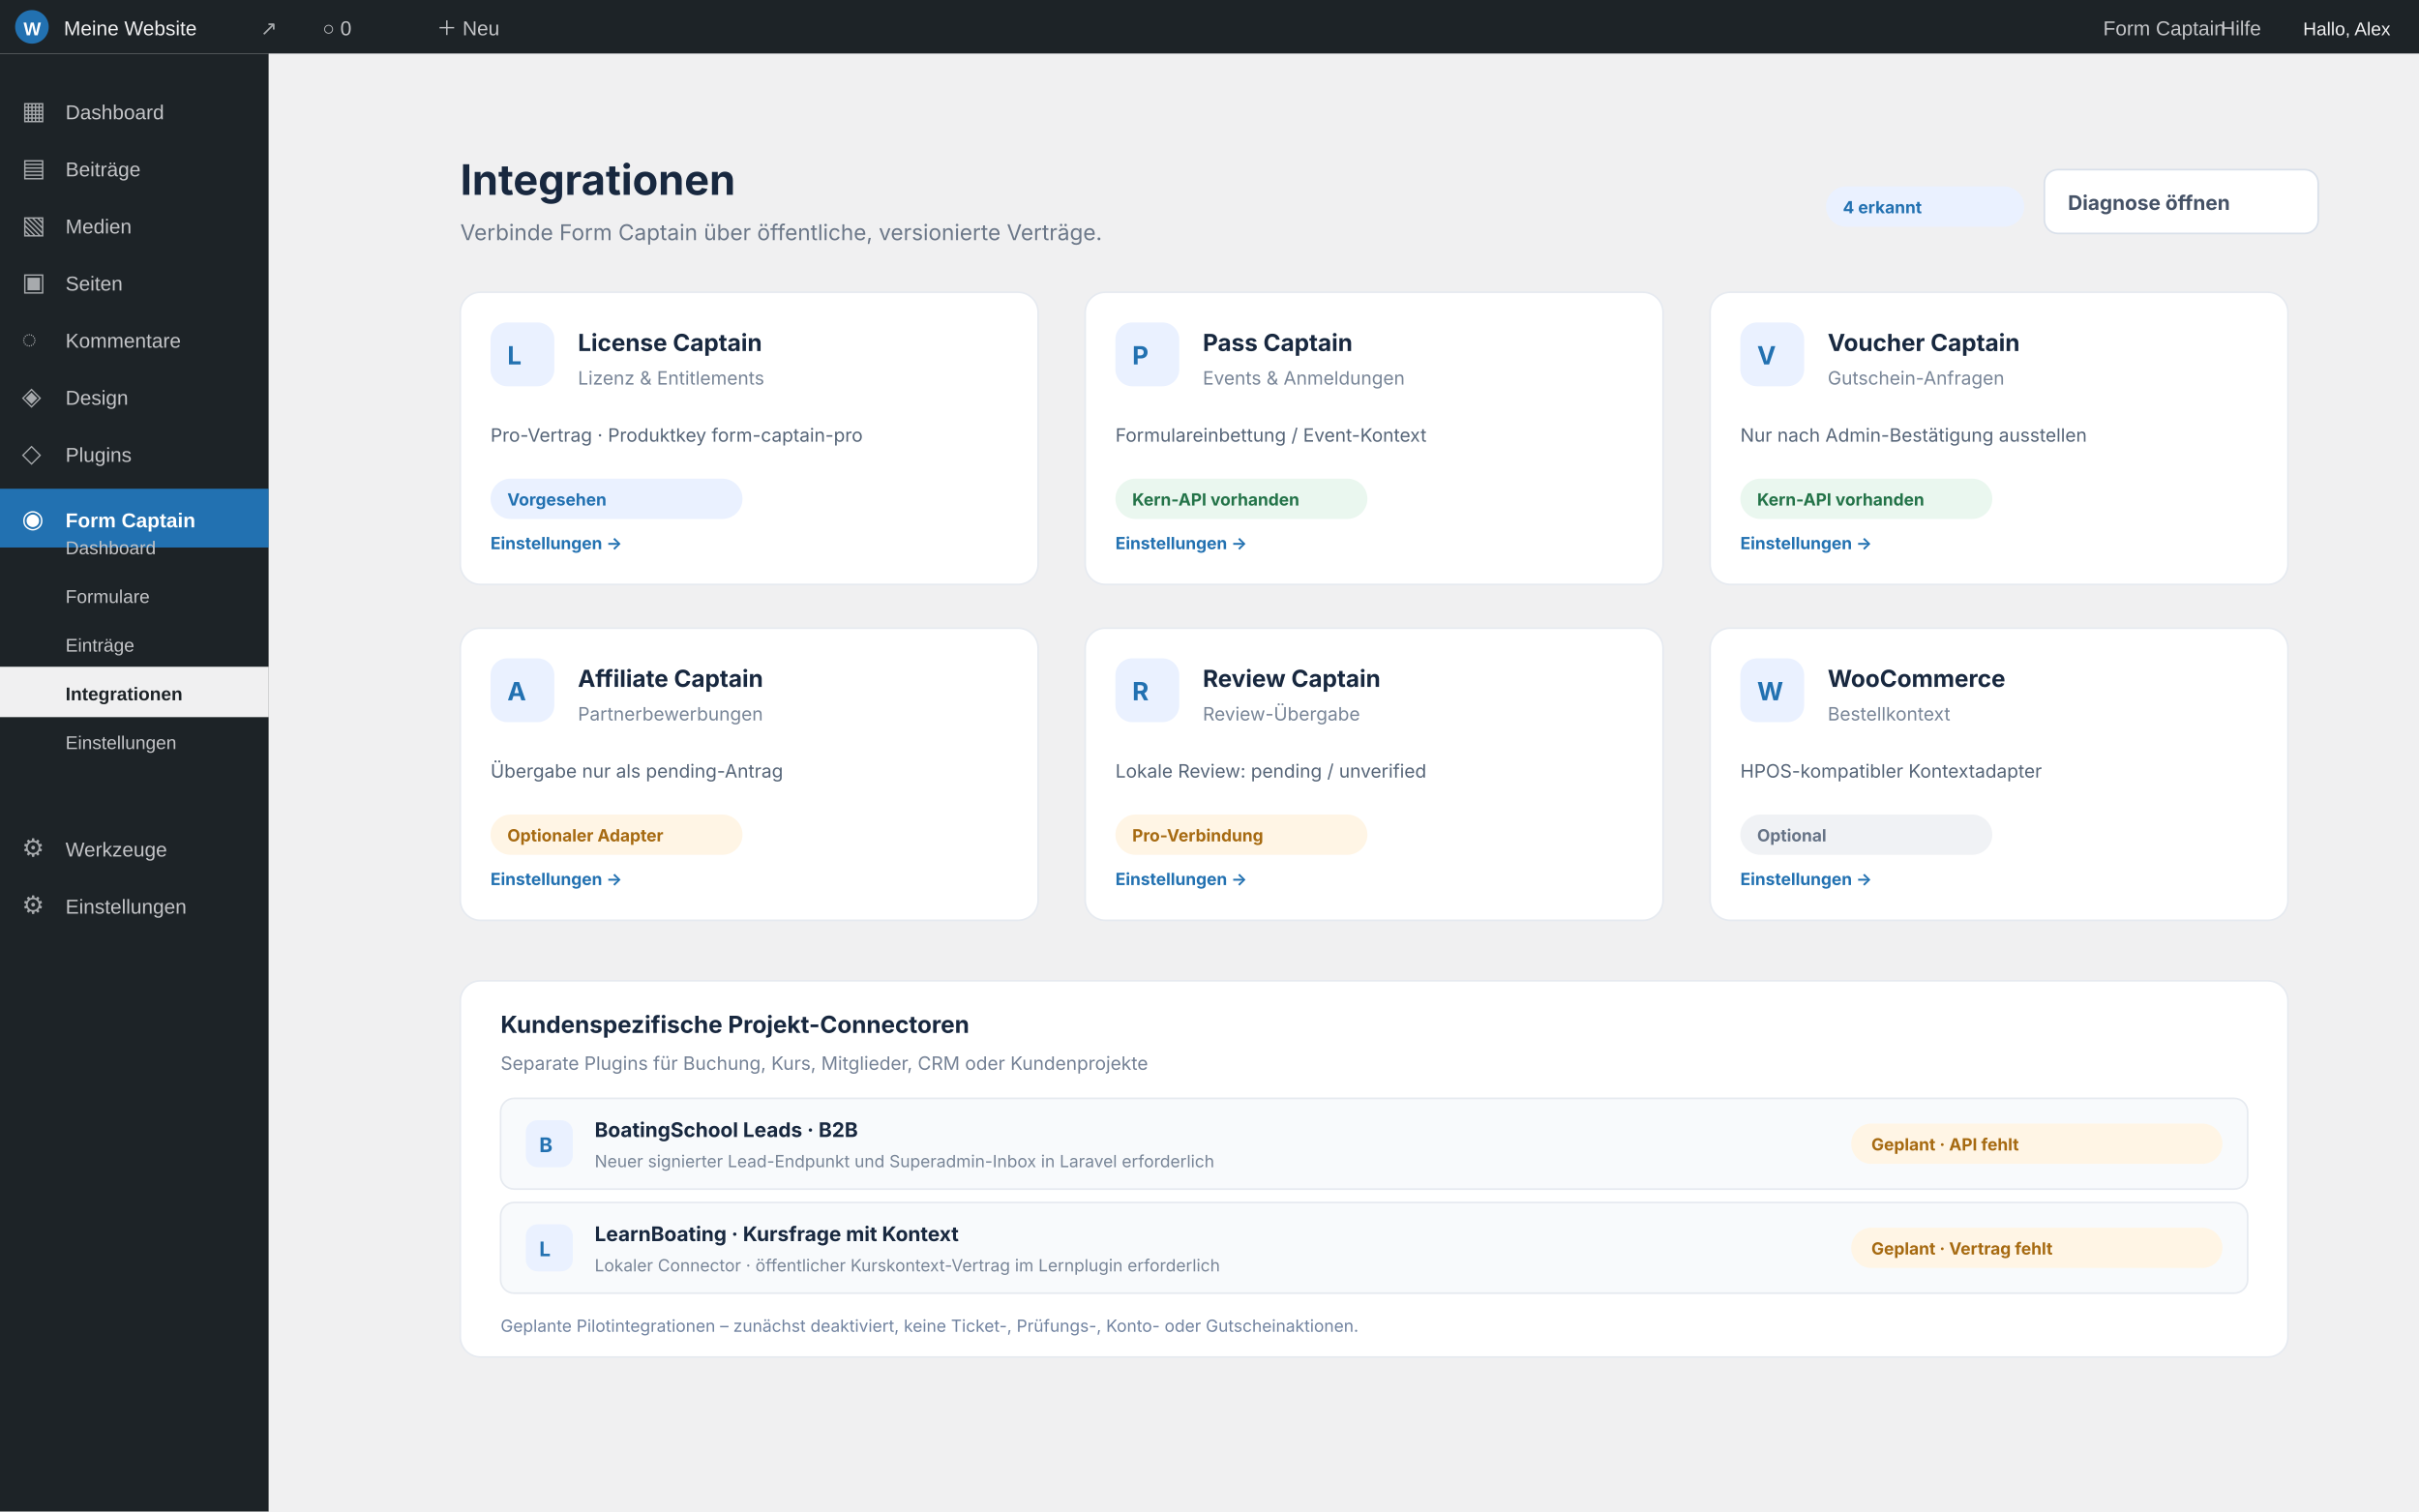
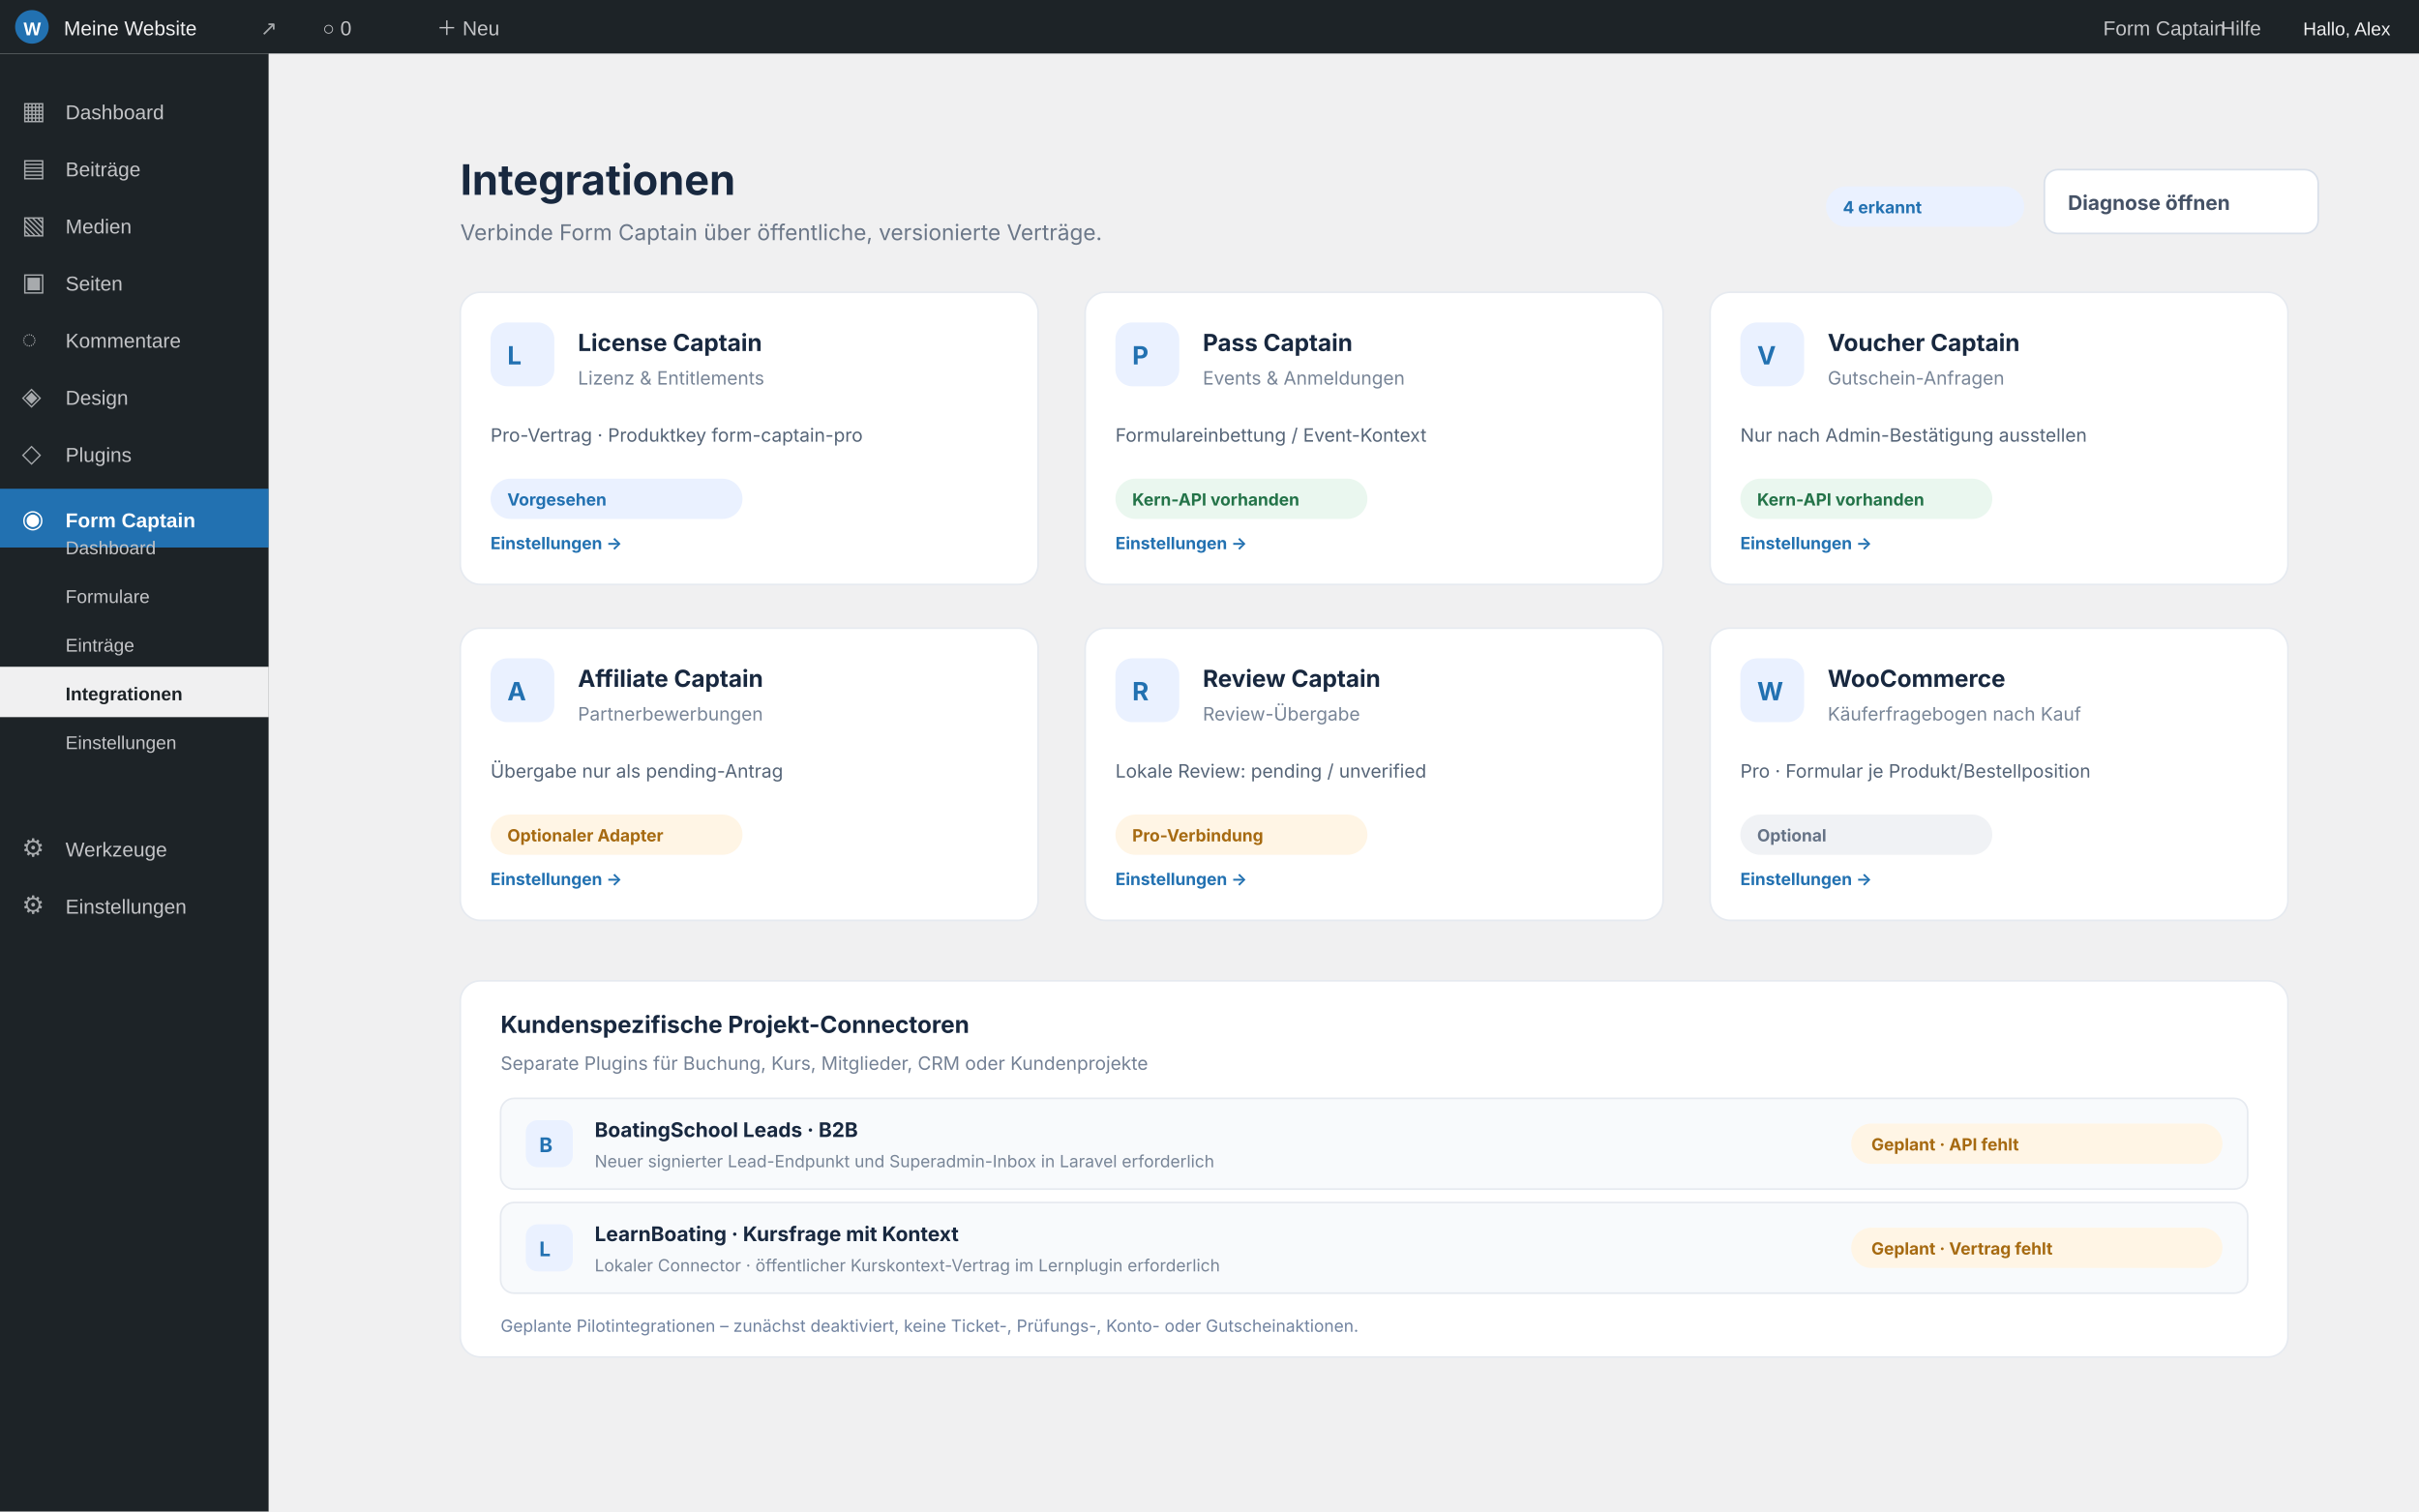
<svg xmlns="http://www.w3.org/2000/svg" width="1440" height="900" viewBox="0 0 1440 900">
  <rect x="0" y="0" width="1440" height="900" rx="0" fill="#f0f0f1" />
  <rect x="0" y="0" width="1440" height="32" rx="0" fill="#1d2327" />
  <rect x="9" y="6" width="20" height="20" rx="10" fill="#2271b1" />
  <text x="14" y="21" font-family="Arial, sans-serif" font-size="11" fill="#ffffff" font-weight="700">W</text>
  <text x="38" y="21" font-family="Arial, sans-serif" font-size="12" fill="#f0f0f1" font-weight="500">Meine Website</text>
  <text x="155" y="21" font-family="Arial, sans-serif" font-size="12" fill="#a7aaad" font-weight="500">↗</text>
  <text x="192" y="21" font-family="Arial, sans-serif" font-size="12" fill="#c3c4c7" font-weight="400">○  0</text>
  <text x="260" y="21" font-family="Arial, sans-serif" font-size="12" fill="#c3c4c7" font-weight="400">＋ Neu</text>
  <text x="1252" y="21" font-family="Arial, sans-serif" font-size="12" fill="#c3c4c7" font-weight="400">Form Captain</text>
  <text x="1322" y="21" font-family="Arial, sans-serif" font-size="12" fill="#c3c4c7" font-weight="400">Hilfe</text>
  <text x="1371" y="21" font-family="Arial, sans-serif" font-size="11" fill="#f0f0f1" font-weight="500">Hallo, Alex</text>
  <rect x="0" y="32" width="160" height="868" rx="0" fill="#1d2327" />
  <text x="13" y="71" font-family="Arial, sans-serif" font-size="15" fill="#a7aaad" font-weight="500">▦</text>
  <text x="39" y="71" font-family="Arial, sans-serif" font-size="12" fill="#c3c4c7" font-weight="500">Dashboard</text>
  <text x="13" y="105" font-family="Arial, sans-serif" font-size="15" fill="#a7aaad" font-weight="500">▤</text>
  <text x="39" y="105" font-family="Arial, sans-serif" font-size="12" fill="#c3c4c7" font-weight="500">Beiträge</text>
  <text x="13" y="139" font-family="Arial, sans-serif" font-size="15" fill="#a7aaad" font-weight="500">▧</text>
  <text x="39" y="139" font-family="Arial, sans-serif" font-size="12" fill="#c3c4c7" font-weight="500">Medien</text>
  <text x="13" y="173" font-family="Arial, sans-serif" font-size="15" fill="#a7aaad" font-weight="500">▣</text>
  <text x="39" y="173" font-family="Arial, sans-serif" font-size="12" fill="#c3c4c7" font-weight="500">Seiten</text>
  <text x="13" y="207" font-family="Arial, sans-serif" font-size="15" fill="#a7aaad" font-weight="500">◌</text>
  <text x="39" y="207" font-family="Arial, sans-serif" font-size="12" fill="#c3c4c7" font-weight="500">Kommentare</text>
  <text x="13" y="241" font-family="Arial, sans-serif" font-size="15" fill="#a7aaad" font-weight="500">◈</text>
  <text x="39" y="241" font-family="Arial, sans-serif" font-size="12" fill="#c3c4c7" font-weight="500">Design</text>
  <text x="13" y="275" font-family="Arial, sans-serif" font-size="15" fill="#a7aaad" font-weight="500">◇</text>
  <text x="39" y="275" font-family="Arial, sans-serif" font-size="12" fill="#c3c4c7" font-weight="500">Plugins</text>
  <rect x="0" y="291" width="160" height="35" rx="0" fill="#2271b1" />
  <text x="13" y="314" font-family="Arial, sans-serif" font-size="15" fill="#ffffff" font-weight="600">◉</text>
  <text x="39" y="314" font-family="Arial, sans-serif" font-size="12" fill="#ffffff" font-weight="650">Form Captain</text>
  <text x="39" y="330" font-family="Arial, sans-serif" font-size="11" fill="#c3c4c7" font-weight="400">Dashboard</text>
  <text x="39" y="359" font-family="Arial, sans-serif" font-size="11" fill="#c3c4c7" font-weight="400">Formulare</text>
  <text x="39" y="388" font-family="Arial, sans-serif" font-size="11" fill="#c3c4c7" font-weight="400">Einträge</text>
  <rect x="0" y="397" width="160" height="30" rx="0" fill="#f0f0f1" />
  <text x="39" y="417" font-family="Arial, sans-serif" font-size="11" fill="#1d2327" font-weight="650">Integrationen</text>
  <text x="39" y="446" font-family="Arial, sans-serif" font-size="11" fill="#c3c4c7" font-weight="400">Einstellungen</text>
  <text x="13" y="510" font-family="Arial, sans-serif" font-size="15" fill="#a7aaad" font-weight="500">⚙</text>
  <text x="39" y="510" font-family="Arial, sans-serif" font-size="12" fill="#c3c4c7" font-weight="500">Werkzeuge</text>
  <text x="13" y="544" font-family="Arial, sans-serif" font-size="15" fill="#a7aaad" font-weight="500">⚙</text>
  <text x="39" y="544" font-family="Arial, sans-serif" font-size="12" fill="#c3c4c7" font-weight="500">Einstellungen</text>
  <rect x="160" y="32" width="1280" height="868" rx="0" fill="#f0f0f1" />
  <text x="274" y="116" font-family="Inter,Arial,sans-serif" font-size="25" fill="#18283F" font-weight="700">Integrationen</text>
  <text x="274" y="143" font-family="Inter,Arial,sans-serif" font-size="13" fill="#6B7788" font-weight="400">Verbinde Form Captain über öffentliche, versionierte Verträge.</text>
  <rect x="1087" y="111" width="118" height="24" rx="12" fill="#EAF1FF" stroke="none" />
  <text x="1097" y="127" font-family="Inter,Arial,sans-serif" font-size="10" fill="#2271b1" font-weight="650">4 erkannt</text>
  <rect x="1217" y="101" width="163" height="38" rx="8" fill="#FFFFFF" stroke="#D9E0EA" />
  <text x="1231" y="125" font-family="Inter,Arial,sans-serif" font-size="12" fill="#455266" font-weight="650">Diagnose öffnen</text>
  <rect x="274" y="174" width="344" height="174" rx="12" fill="#FFFFFF" stroke="#E6EAF0" />
  <rect x="292" y="192" width="38" height="38" rx="10" fill="#EAF1FF" stroke="none" />
  <text x="302" y="217" font-family="Inter,Arial,sans-serif" font-size="15" fill="#2271b1" font-weight="700">L</text>
  <text x="344" y="209" font-family="Inter,Arial,sans-serif" font-size="14" fill="#18283F" font-weight="700">License Captain</text>
  <text x="344" y="229" font-family="Inter,Arial,sans-serif" font-size="11" fill="#788597" font-weight="400">Lizenz &amp; Entitlements</text>
  <text x="292" y="263" font-family="Inter,Arial,sans-serif" font-size="11" fill="#556477" font-weight="400">Pro-Vertrag · Produktkey form-captain-pro</text>
  <rect x="292" y="285" width="150" height="24" rx="12" fill="#EAF1FF" stroke="none" />
  <text x="302" y="301" font-family="Inter,Arial,sans-serif" font-size="10" fill="#2271b1" font-weight="650">Vorgesehen</text>
  <text x="292" y="327" font-family="Inter,Arial,sans-serif" font-size="10" fill="#2271b1" font-weight="650">Einstellungen  →</text>
  <rect x="646" y="174" width="344" height="174" rx="12" fill="#FFFFFF" stroke="#E6EAF0" />
  <rect x="664" y="192" width="38" height="38" rx="10" fill="#EAF1FF" stroke="none" />
  <text x="674" y="217" font-family="Inter,Arial,sans-serif" font-size="15" fill="#2271b1" font-weight="700">P</text>
  <text x="716" y="209" font-family="Inter,Arial,sans-serif" font-size="14" fill="#18283F" font-weight="700">Pass Captain</text>
  <text x="716" y="229" font-family="Inter,Arial,sans-serif" font-size="11" fill="#788597" font-weight="400">Events &amp; Anmeldungen</text>
  <text x="664" y="263" font-family="Inter,Arial,sans-serif" font-size="11" fill="#556477" font-weight="400">Formulareinbettung / Event-Kontext</text>
  <rect x="664" y="285" width="150" height="24" rx="12" fill="#EAF7EF" stroke="none" />
  <text x="674" y="301" font-family="Inter,Arial,sans-serif" font-size="10" fill="#237348" font-weight="650">Kern-API vorhanden</text>
  <text x="664" y="327" font-family="Inter,Arial,sans-serif" font-size="10" fill="#2271b1" font-weight="650">Einstellungen  →</text>
  <rect x="1018" y="174" width="344" height="174" rx="12" fill="#FFFFFF" stroke="#E6EAF0" />
  <rect x="1036" y="192" width="38" height="38" rx="10" fill="#EAF1FF" stroke="none" />
  <text x="1046" y="217" font-family="Inter,Arial,sans-serif" font-size="15" fill="#2271b1" font-weight="700">V</text>
  <text x="1088" y="209" font-family="Inter,Arial,sans-serif" font-size="14" fill="#18283F" font-weight="700">Voucher Captain</text>
  <text x="1088" y="229" font-family="Inter,Arial,sans-serif" font-size="11" fill="#788597" font-weight="400">Gutschein-Anfragen</text>
  <text x="1036" y="263" font-family="Inter,Arial,sans-serif" font-size="11" fill="#556477" font-weight="400">Nur nach Admin-Bestätigung ausstellen</text>
  <rect x="1036" y="285" width="150" height="24" rx="12" fill="#EAF7EF" stroke="none" />
  <text x="1046" y="301" font-family="Inter,Arial,sans-serif" font-size="10" fill="#237348" font-weight="650">Kern-API vorhanden</text>
  <text x="1036" y="327" font-family="Inter,Arial,sans-serif" font-size="10" fill="#2271b1" font-weight="650">Einstellungen  →</text>
  <rect x="274" y="374" width="344" height="174" rx="12" fill="#FFFFFF" stroke="#E6EAF0" />
  <rect x="292" y="392" width="38" height="38" rx="10" fill="#EAF1FF" stroke="none" />
  <text x="302" y="417" font-family="Inter,Arial,sans-serif" font-size="15" fill="#2271b1" font-weight="700">A</text>
  <text x="344" y="409" font-family="Inter,Arial,sans-serif" font-size="14" fill="#18283F" font-weight="700">Affiliate Captain</text>
  <text x="344" y="429" font-family="Inter,Arial,sans-serif" font-size="11" fill="#788597" font-weight="400">Partnerbewerbungen</text>
  <text x="292" y="463" font-family="Inter,Arial,sans-serif" font-size="11" fill="#556477" font-weight="400">Übergabe nur als pending-Antrag</text>
  <rect x="292" y="485" width="150" height="24" rx="12" fill="#FFF5E5" stroke="none" />
  <text x="302" y="501" font-family="Inter,Arial,sans-serif" font-size="10" fill="#A66A11" font-weight="650">Optionaler Adapter</text>
  <text x="292" y="527" font-family="Inter,Arial,sans-serif" font-size="10" fill="#2271b1" font-weight="650">Einstellungen  →</text>
  <rect x="646" y="374" width="344" height="174" rx="12" fill="#FFFFFF" stroke="#E6EAF0" />
  <rect x="664" y="392" width="38" height="38" rx="10" fill="#EAF1FF" stroke="none" />
  <text x="674" y="417" font-family="Inter,Arial,sans-serif" font-size="15" fill="#2271b1" font-weight="700">R</text>
  <text x="716" y="409" font-family="Inter,Arial,sans-serif" font-size="14" fill="#18283F" font-weight="700">Review Captain</text>
  <text x="716" y="429" font-family="Inter,Arial,sans-serif" font-size="11" fill="#788597" font-weight="400">Review-Übergabe</text>
  <text x="664" y="463" font-family="Inter,Arial,sans-serif" font-size="11" fill="#556477" font-weight="400">Lokale Review: pending / unverified</text>
  <rect x="664" y="485" width="150" height="24" rx="12" fill="#FFF5E5" stroke="none" />
  <text x="674" y="501" font-family="Inter,Arial,sans-serif" font-size="10" fill="#A66A11" font-weight="650">Pro-Verbindung</text>
  <text x="664" y="527" font-family="Inter,Arial,sans-serif" font-size="10" fill="#2271b1" font-weight="650">Einstellungen  →</text>
  <rect x="1018" y="374" width="344" height="174" rx="12" fill="#FFFFFF" stroke="#E6EAF0" />
  <rect x="1036" y="392" width="38" height="38" rx="10" fill="#EAF1FF" stroke="none" />
  <text x="1046" y="417" font-family="Inter,Arial,sans-serif" font-size="15" fill="#2271b1" font-weight="700">W</text>
  <text x="1088" y="409" font-family="Inter,Arial,sans-serif" font-size="14" fill="#18283F" font-weight="700">WooCommerce</text>
-   <text x="1088" y="429" font-family="Inter,Arial,sans-serif" font-size="11" fill="#788597" font-weight="400">Bestellkontext</text>
-   <text x="1036" y="463" font-family="Inter,Arial,sans-serif" font-size="11" fill="#556477" font-weight="400">HPOS-kompatibler Kontextadapter</text>
+   <text x="1088" y="429" font-family="Inter,Arial,sans-serif" font-size="11" fill="#788597" font-weight="400">Käuferfragebogen nach Kauf</text>
+   <text x="1036" y="463" font-family="Inter,Arial,sans-serif" font-size="11" fill="#556477" font-weight="400">Pro · Formular je Produkt/Bestellposition</text>
  <rect x="1036" y="485" width="150" height="24" rx="12" fill="#F0F2F5" stroke="none" />
  <text x="1046" y="501" font-family="Inter,Arial,sans-serif" font-size="10" fill="#667386" font-weight="650">Optional</text>
  <text x="1036" y="527" font-family="Inter,Arial,sans-serif" font-size="10" fill="#2271b1" font-weight="650">Einstellungen  →</text>
  <rect x="274" y="584" width="1088" height="224" rx="12" fill="#FFFFFF" stroke="#E6EAF0" />
  <text x="298" y="615" font-family="Inter,Arial,sans-serif" font-size="14" fill="#18283F" font-weight="700">Kundenspezifische Projekt-Connectoren</text>
  <text x="298" y="637" font-family="Inter,Arial,sans-serif" font-size="11" fill="#748195" font-weight="400">Separate Plugins für Buchung, Kurs, Mitglieder, CRM oder Kundenprojekte</text>
  <rect x="298" y="654" width="1040" height="54" rx="8" fill="#F8FAFC" stroke="#E6EAF0" />
  <rect x="313" y="667" width="28" height="28" rx="7" fill="#EAF1FF" />
  <text x="321" y="686" font-family="Inter,Arial,sans-serif" font-size="12" fill="#2271b1" font-weight="700">B</text>
  <text x="354" y="677" font-family="Inter,Arial,sans-serif" font-size="12" fill="#18283F" font-weight="700">BoatingSchool Leads · B2B</text>
  <text x="354" y="695" font-family="Inter,Arial,sans-serif" font-size="10" fill="#788597" font-weight="400">Neuer signierter Lead-Endpunkt und Superadmin-Inbox in Laravel erforderlich</text>
  <rect x="1102" y="669" width="221" height="24" rx="12" fill="#FFF5E5" />
  <text x="1114" y="685" font-family="Inter,Arial,sans-serif" font-size="10" fill="#A66A11" font-weight="650">Geplant · API fehlt</text>
  <rect x="298" y="716" width="1040" height="54" rx="8" fill="#F8FAFC" stroke="#E6EAF0" />
  <rect x="313" y="729" width="28" height="28" rx="7" fill="#EAF1FF" />
  <text x="321" y="748" font-family="Inter,Arial,sans-serif" font-size="12" fill="#2271b1" font-weight="700">L</text>
  <text x="354" y="739" font-family="Inter,Arial,sans-serif" font-size="12" fill="#18283F" font-weight="700">LearnBoating · Kursfrage mit Kontext</text>
  <text x="354" y="757" font-family="Inter,Arial,sans-serif" font-size="10" fill="#788597" font-weight="400">Lokaler Connector · öffentlicher Kurskontext-Vertrag im Lernplugin erforderlich</text>
  <rect x="1102" y="731" width="221" height="24" rx="12" fill="#FFF5E5" />
  <text x="1114" y="747" font-family="Inter,Arial,sans-serif" font-size="10" fill="#A66A11" font-weight="650">Geplant · Vertrag fehlt</text>
  <text x="298" y="793" font-family="Inter,Arial,sans-serif" font-size="10" fill="#7183A0" font-weight="400">Geplante Pilotintegrationen – zunächst deaktiviert, keine Ticket-, Prüfungs-, Konto- oder Gutscheinaktionen.</text>
</svg>
